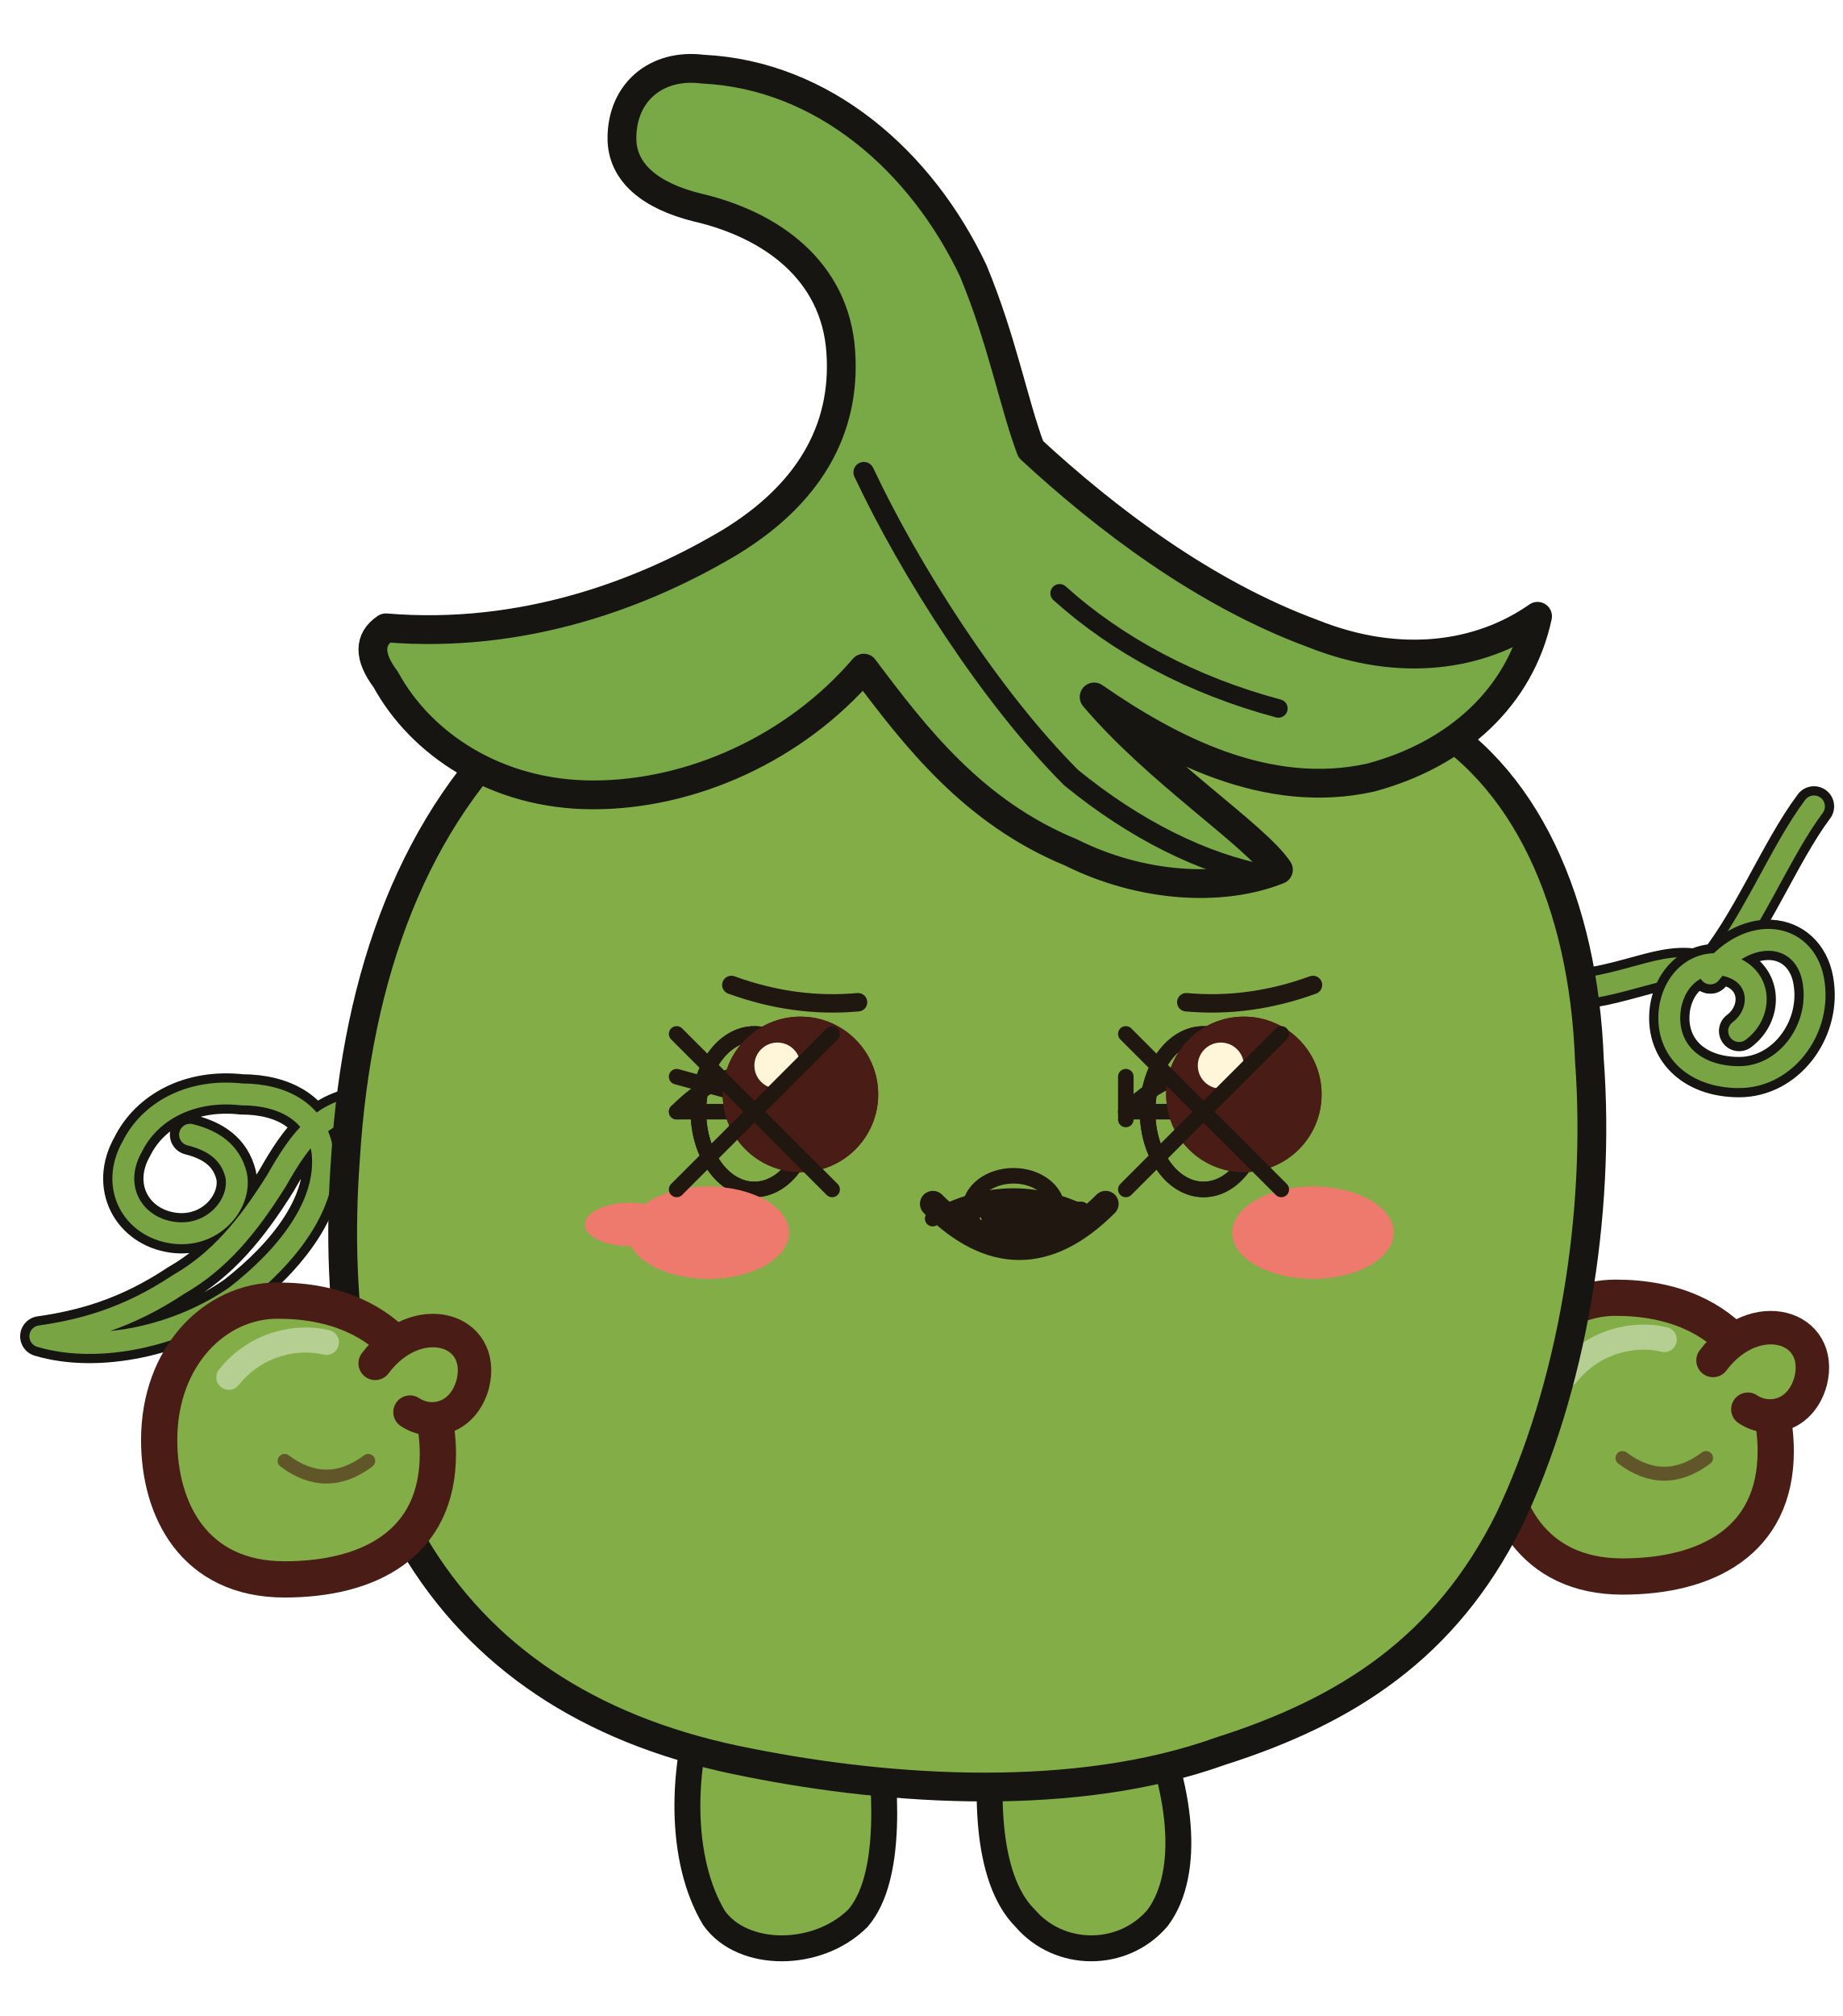
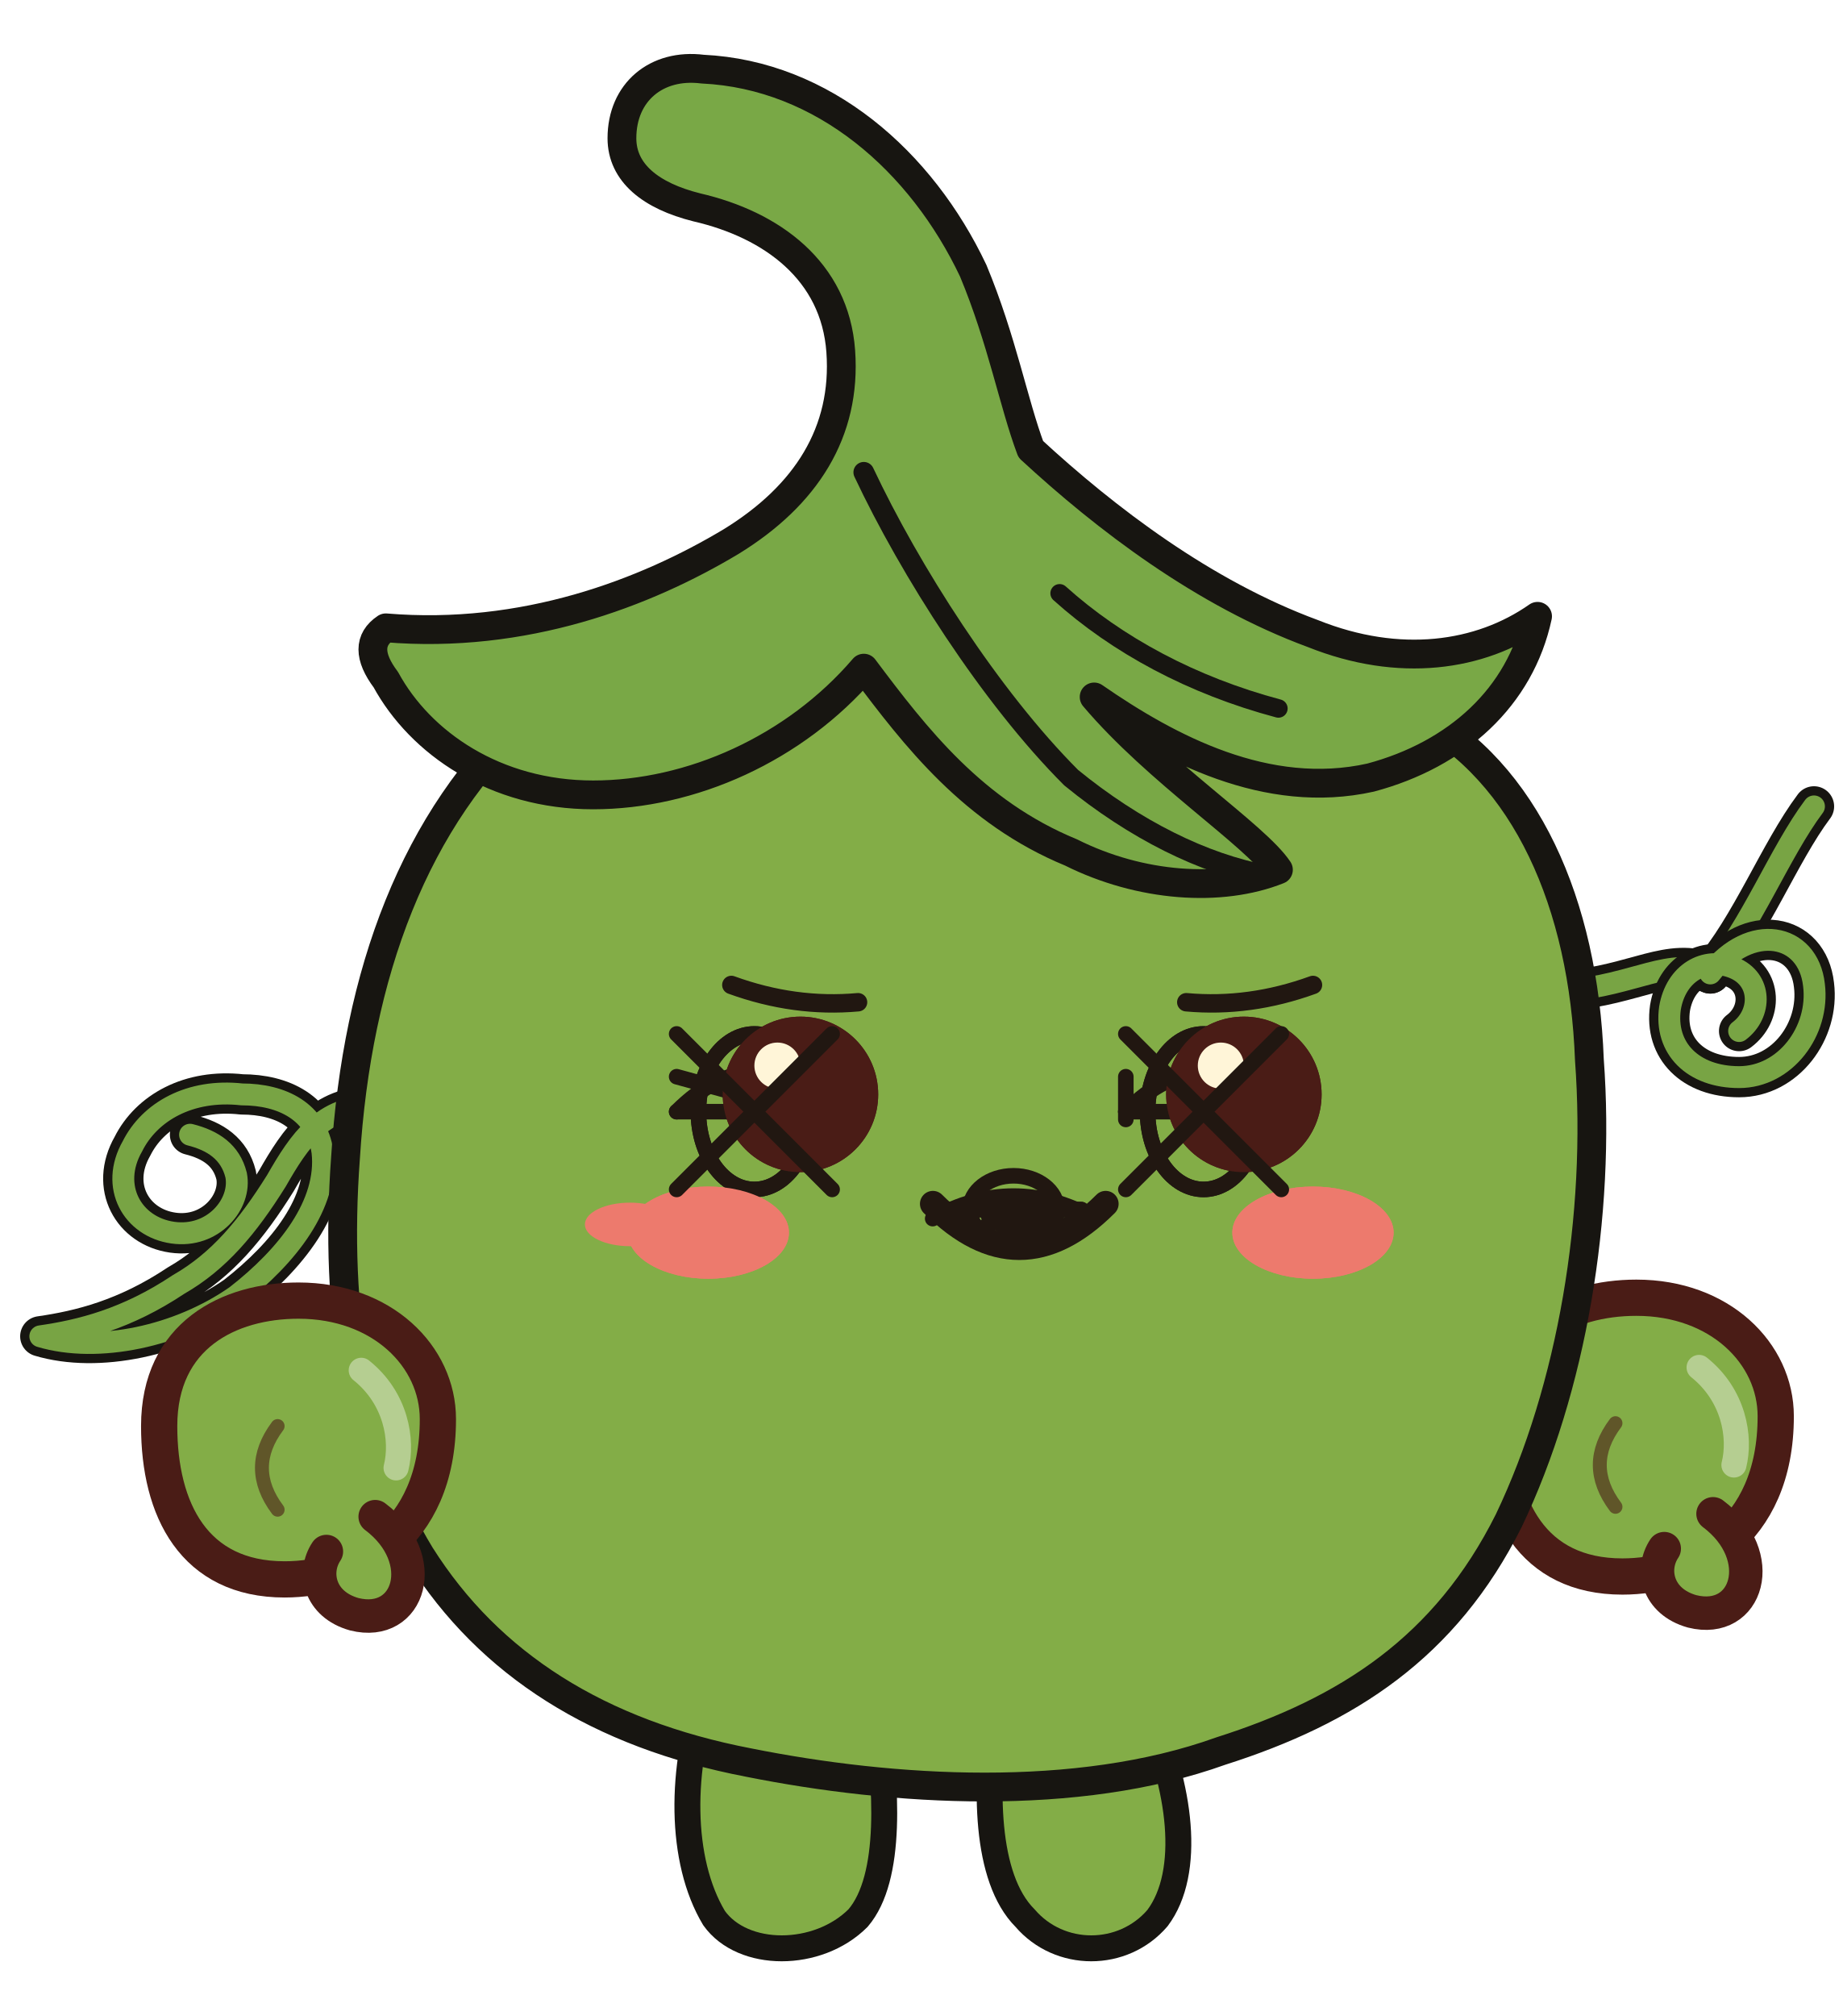
<svg xmlns="http://www.w3.org/2000/svg" width="320" height="350" viewBox="0 0 320 350">
  <g id="arm-right">
-     <g id="hand-right-art" transform="translate(284.16 249.5) scale(24.2)">
+     <g id="hand-right-art" transform="translate(284.16 249.5) rotate(90) scale(24.2)">
      <path id="hand-right-palm" d="M-.15 -1 C.7 -1 1 -.4 1 .1 C1 .75 .5 1 -.1 1 C-.75 1 -1 .5 -1 0 C-1 -.6 -.6 -1 -.15 -1Z" fill="#83ad47" stroke="#4a1c16" stroke-width=".26" stroke-linejoin="round" />
      <path id="hand-right-thumb" d="M.55 -.55 C.85 -.95 1.35 -.8 1.25 -.4 C1.18 -.15 .95 -.1 .8 -.2" fill="#83ad47" stroke="#4a1c16" stroke-width=".24" stroke-linecap="round" stroke-linejoin="round" />
      <path id="hand-right-shine" d="M-.5 -.45 C-.3 -.7 0 -.75 .2 -.7" fill="none" stroke="rgb(181,206,145)" stroke-width=".18" stroke-linecap="round" />
      <path id="hand-right-crease" d="M-.1 .15 C.1 .3 .3 .3 .5 .15" fill="none" stroke="#4a1c16" stroke-width=".1" stroke-linecap="round" opacity=".6" />
    </g>
  </g>
  <g transform="translate(-60 -318)">
    <g id="body">
      <g id="foot-left">
        <path id="foot-left-art" d="M183 611 C178 625 178 641 184 651 C189 658 202 658 209 651 C215 644 214 628 212 615 Z" fill="#83ad47" stroke="#171511" stroke-width="4.5" stroke-linejoin="round" />
      </g>
      <g id="foot-right">
        <path id="foot-right-art" d="M233 615 C231 628 231 644 238 651 C244 658 255 658 261 651 C267 643 265 628 259 615 Z" fill="#83ad47" stroke="#171511" stroke-width="4.5" stroke-linejoin="round" />
      </g>
      <path id="tendril-left-outline" d="M125 510 C116 510 112 516 108 523 C103 531 98 537 91 541 C82 547 74 549 67 550 C77 553 91 550 101 543 C110 536 117 527 116 518 C115 511 109 508 102 508 C93 507 86 511 83 517 C79 524 83 531 90 532 C97 533 102 527 101 522 C100 518 97 516 93 515" fill="none" stroke="#171511" stroke-width="7" stroke-linecap="round" stroke-linejoin="round" />
      <path id="tendril-left" d="M125 510 C116 510 112 516 108 523 C103 531 98 537 91 541 C82 547 74 549 67 550 C77 553 91 550 101 543 C110 536 117 527 116 518 C115 511 109 508 102 508 C93 507 86 511 83 517 C79 524 83 531 90 532 C97 533 102 527 101 522 C100 518 97 516 93 515" fill="none" stroke="#78a444" stroke-width="3.8" stroke-linecap="round" stroke-linejoin="round" />
      <path id="tendril-right-stem-outline" d="M332 490 C344 489 350 484 357 487 C364 479 369 466 375 458" fill="none" stroke="#171511" stroke-width="7" stroke-linecap="round" stroke-linejoin="round" />
      <path id="tendril-right-stem" d="M332 490 C344 489 350 484 357 487 C364 479 369 466 375 458" fill="none" stroke="#78a444" stroke-width="3.8" stroke-linecap="round" stroke-linejoin="round" />
      <path id="tendril-right-outline" d="M357 487 C364 478 374 480 375 489 C376 497 370 505 362 505 C354 505 349 500 350 493 C351 487 356 484 361 486 C366 488 366 494 362 497" fill="none" stroke="#171511" stroke-width="7" stroke-linecap="round" stroke-linejoin="round" />
      <path id="tendril-right" d="M357 487 C364 478 374 480 375 489 C376 497 370 505 362 505 C354 505 349 500 350 493 C351 487 356 484 361 486 C366 488 366 494 362 497" fill="none" stroke="#78a444" stroke-width="3.8" stroke-linecap="round" stroke-linejoin="round" />
      <path id="body-outline" d="M218 424 C249 422 281 429 306 442 C325 452 335 475 336 502 C338 529 333 559 322 582 C311 604 294 615 272 622 C247 631 215 629 190 624 C164 619 145 607 133 588 C122 570 118 546 120 519 C122 487 132 460 152 442 C169 427 192 423 218 424 Z" fill="#83ad47" stroke="#171511" stroke-width="5" stroke-linejoin="round" />
      <g id="leaf">
        <path id="leaf-crown" d="M127 427 C151 429 172 421 187 412 C200 404 207 393 206 379 C205 365 194 357 181 354 C173 352 168 348 168 342 C168 334 174 329 182 330 C203 331 220 346 229 365 C234 377 236 388 239 396 C252 408 269 421 288 428 C303 434 317 432 327 425 C324 439 313 449 298 453 C280 457 263 448 250 439 C261 452 278 463 282 469 C272 473 258 472 246 466 C229 459 219 446 210 434 C198 448 180 456 163 456 C146 456 133 447 127 436 C124 432 124 429 127 427 Z" fill="#79a846" stroke="#171511" stroke-width="5" stroke-linejoin="round" />
        <path id="leaf-fold-center" d="M210 400 C218 417 232 439 246 453 C257 462 269 468 280 470" fill="none" stroke="#171511" stroke-width="3.6" stroke-linecap="round" stroke-linejoin="round" />
        <path id="leaf-fold-right" d="M244 421 C254 430 267 437 282 441" fill="none" stroke="#171511" stroke-width="3.2" stroke-linecap="round" stroke-linejoin="round" />
      </g>
      <g id="face-neutral">
        <ellipse id="cheek-left" cx="183" cy="532" rx="14" ry="8" fill="#ed7a6d" />
        <ellipse id="cheek-right" cx="288" cy="532" rx="14" ry="8" fill="#ed7a6d" />
        <ellipse id="eye-left" cx="199" cy="508" rx="13.5" ry="13.5" fill="#4a1c16" />
        <ellipse id="eye-right" cx="276" cy="508" rx="13.5" ry="13.5" fill="#4a1c16" />
        <path id="smile" d="M222 527 Q237 542 252 527" fill="none" stroke="#211711" stroke-width="4.5" stroke-linecap="round" />
      </g>
      <g id="face-happy">
        <path id="face-happy-eye-left" d="M177.5 511 Q191 497.5 204.5 511" fill="none" stroke="#211711" stroke-width="2.7" stroke-linecap="round" stroke-linejoin="round" />
        <path id="face-happy-eye-right" d="M255.5 511 Q269 497.5 282.5 511" fill="none" stroke="#211711" stroke-width="2.7" stroke-linecap="round" stroke-linejoin="round" />
        <path id="face-happy-mouth" d="M221.96 528 Q236 538.962 250.04 528" fill="none" stroke="#211711" stroke-width="2.7" stroke-linecap="round" stroke-linejoin="round" />
        <ellipse id="face-happy-cheek-left" cx="169.4" cy="530.575" rx="7.83" ry="3.78" fill="#ed7a6d" />
        <ellipse id="face-happy-cheek-right" cx="290.6" cy="530.575" rx="7.83" ry="3.78" fill="#ed7a6d" />
      </g>
      <g id="face-focused">
        <path id="face-focused-eye-left" d="M177.5 504.925 L204.5 512.35" fill="none" stroke="#211711" stroke-width="2.7" stroke-linecap="round" stroke-linejoin="round" />
        <path id="face-focused-eye-right" d="M255.5 504.925 L255.5 512.35" fill="none" stroke="#211711" stroke-width="2.7" stroke-linecap="round" stroke-linejoin="round" />
        <path id="face-focused-mouth" d="M224.206 528 L247.794 528" fill="none" stroke="#211711" stroke-width="2.7" stroke-linecap="round" stroke-linejoin="round" />
      </g>
      <g id="face-attack">
        <ellipse id="face-attack-eye-left" cx="191" cy="511" rx="9.72" ry="13.5" fill="none" stroke="#211711" stroke-width="2.7" />
        <ellipse id="face-attack-eye-right" cx="269" cy="511" rx="9.72" ry="13.5" fill="none" stroke="#211711" stroke-width="2.7" />
        <path id="face-attack-mouth" d="M221.96 528 L229.822 531.524 L237.404 528 L244.424 531.132 L250.04 528" fill="none" stroke="#211711" stroke-width="2.7" stroke-linecap="round" stroke-linejoin="round" />
      </g>
      <g id="face-surprised">
        <ellipse id="face-surprised-eye-left" cx="191" cy="511" rx="9.72" ry="13.5" fill="none" stroke="#211711" stroke-width="2.7" />
        <ellipse id="face-surprised-eye-right" cx="269" cy="511" rx="9.72" ry="13.5" fill="none" stroke="#211711" stroke-width="2.7" />
        <ellipse id="face-surprised-mouth" cx="236" cy="528" rx="7.582" ry="5.872" fill="none" stroke="#211711" stroke-width="2.7" />
      </g>
      <g id="face-hurt">
        <path id="face-hurt-eye-left" d="M177.5 511 L204.5 511" fill="none" stroke="#211711" stroke-width="2.7" stroke-linecap="round" stroke-linejoin="round" />
        <path id="face-hurt-eye-right" d="M255.5 511 L282.5 511" fill="none" stroke="#211711" stroke-width="2.7" stroke-linecap="round" stroke-linejoin="round" />
        <path id="face-hurt-mouth" d="M221.96 529.566 Q236 521.736 250.04 529.566" fill="none" stroke="#211711" stroke-width="2.7" stroke-linecap="round" stroke-linejoin="round" />
      </g>
      <g id="face-hungry">
        <ellipse id="face-hungry-cheek-left" cx="183" cy="532" rx="14" ry="8" fill="#ed7a6d" />
        <ellipse id="face-hungry-cheek-right" cx="288" cy="532" rx="14" ry="8" fill="#ed7a6d" />
        <ellipse id="face-hungry-eye-left" cx="199" cy="508" rx="13.5" ry="13.5" fill="#4a1c16" />
        <ellipse id="face-hungry-eye-right" cx="276" cy="508" rx="13.5" ry="13.5" fill="#4a1c16" />
        <circle id="face-hungry-eye-glint-left" cx="195" cy="503" r="4" fill="#fff5d8" />
        <circle id="face-hungry-eye-glint-right" cx="272" cy="503" r="4" fill="#fff5d8" />
        <path id="face-hungry-brow-left" d="M187 489 Q198 493 209 492" fill="none" stroke="#211711" stroke-width="3.2" stroke-linecap="round" />
        <path id="face-hungry-brow-right" d="M266 492 Q277 493 288 489" fill="none" stroke="#211711" stroke-width="3.2" stroke-linecap="round" />
        <path id="face-hungry-mouth" d="M232 529 Q237 533 242 529" fill="none" stroke="#211711" stroke-width="3.4" stroke-linecap="round" />
      </g>
      <g id="face-dead">
        <path id="face-dead-eye-left" d="M177.5 497.5 L204.5 524.5 M204.5 497.5 L177.5 524.5" fill="none" stroke="#211711" stroke-width="2.7" stroke-linecap="round" stroke-linejoin="round" />
        <path id="face-dead-eye-right" d="M255.5 497.5 L282.5 524.5 M282.5 497.5 L255.5 524.5" fill="none" stroke="#211711" stroke-width="2.7" stroke-linecap="round" stroke-linejoin="round" />
        <path id="face-dead-mouth" d="M224.206 528 L247.794 528" fill="none" stroke="#211711" stroke-width="2.7" stroke-linecap="round" stroke-linejoin="round" />
      </g>
    </g>
  </g>
  <g id="arm-left">
-     <g id="hand-left-art" transform="translate(51.84 250) scale(24.2)">
+     <g id="hand-left-art" transform="translate(51.84 250) rotate(90) scale(24.2)">
      <path id="hand-left-palm" d="M-.15 -1 C.7 -1 1 -.4 1 .1 C1 .75 .5 1 -.1 1 C-.75 1 -1 .5 -1 0 C-1 -.6 -.6 -1 -.15 -1Z" fill="#83ad47" stroke="#4a1c16" stroke-width=".26" stroke-linejoin="round" />
      <path id="hand-left-thumb" d="M.55 -.55 C.85 -.95 1.35 -.8 1.25 -.4 C1.18 -.15 .95 -.1 .8 -.2" fill="#83ad47" stroke="#4a1c16" stroke-width=".24" stroke-linecap="round" stroke-linejoin="round" />
      <path id="hand-left-shine" d="M-.5 -.45 C-.3 -.7 0 -.75 .2 -.7" fill="none" stroke="rgb(181,206,145)" stroke-width=".18" stroke-linecap="round" />
      <path id="hand-left-crease" d="M-.1 .15 C.1 .3 .3 .3 .5 .15" fill="none" stroke="#4a1c16" stroke-width=".1" stroke-linecap="round" opacity=".6" />
    </g>
  </g>
</svg>
